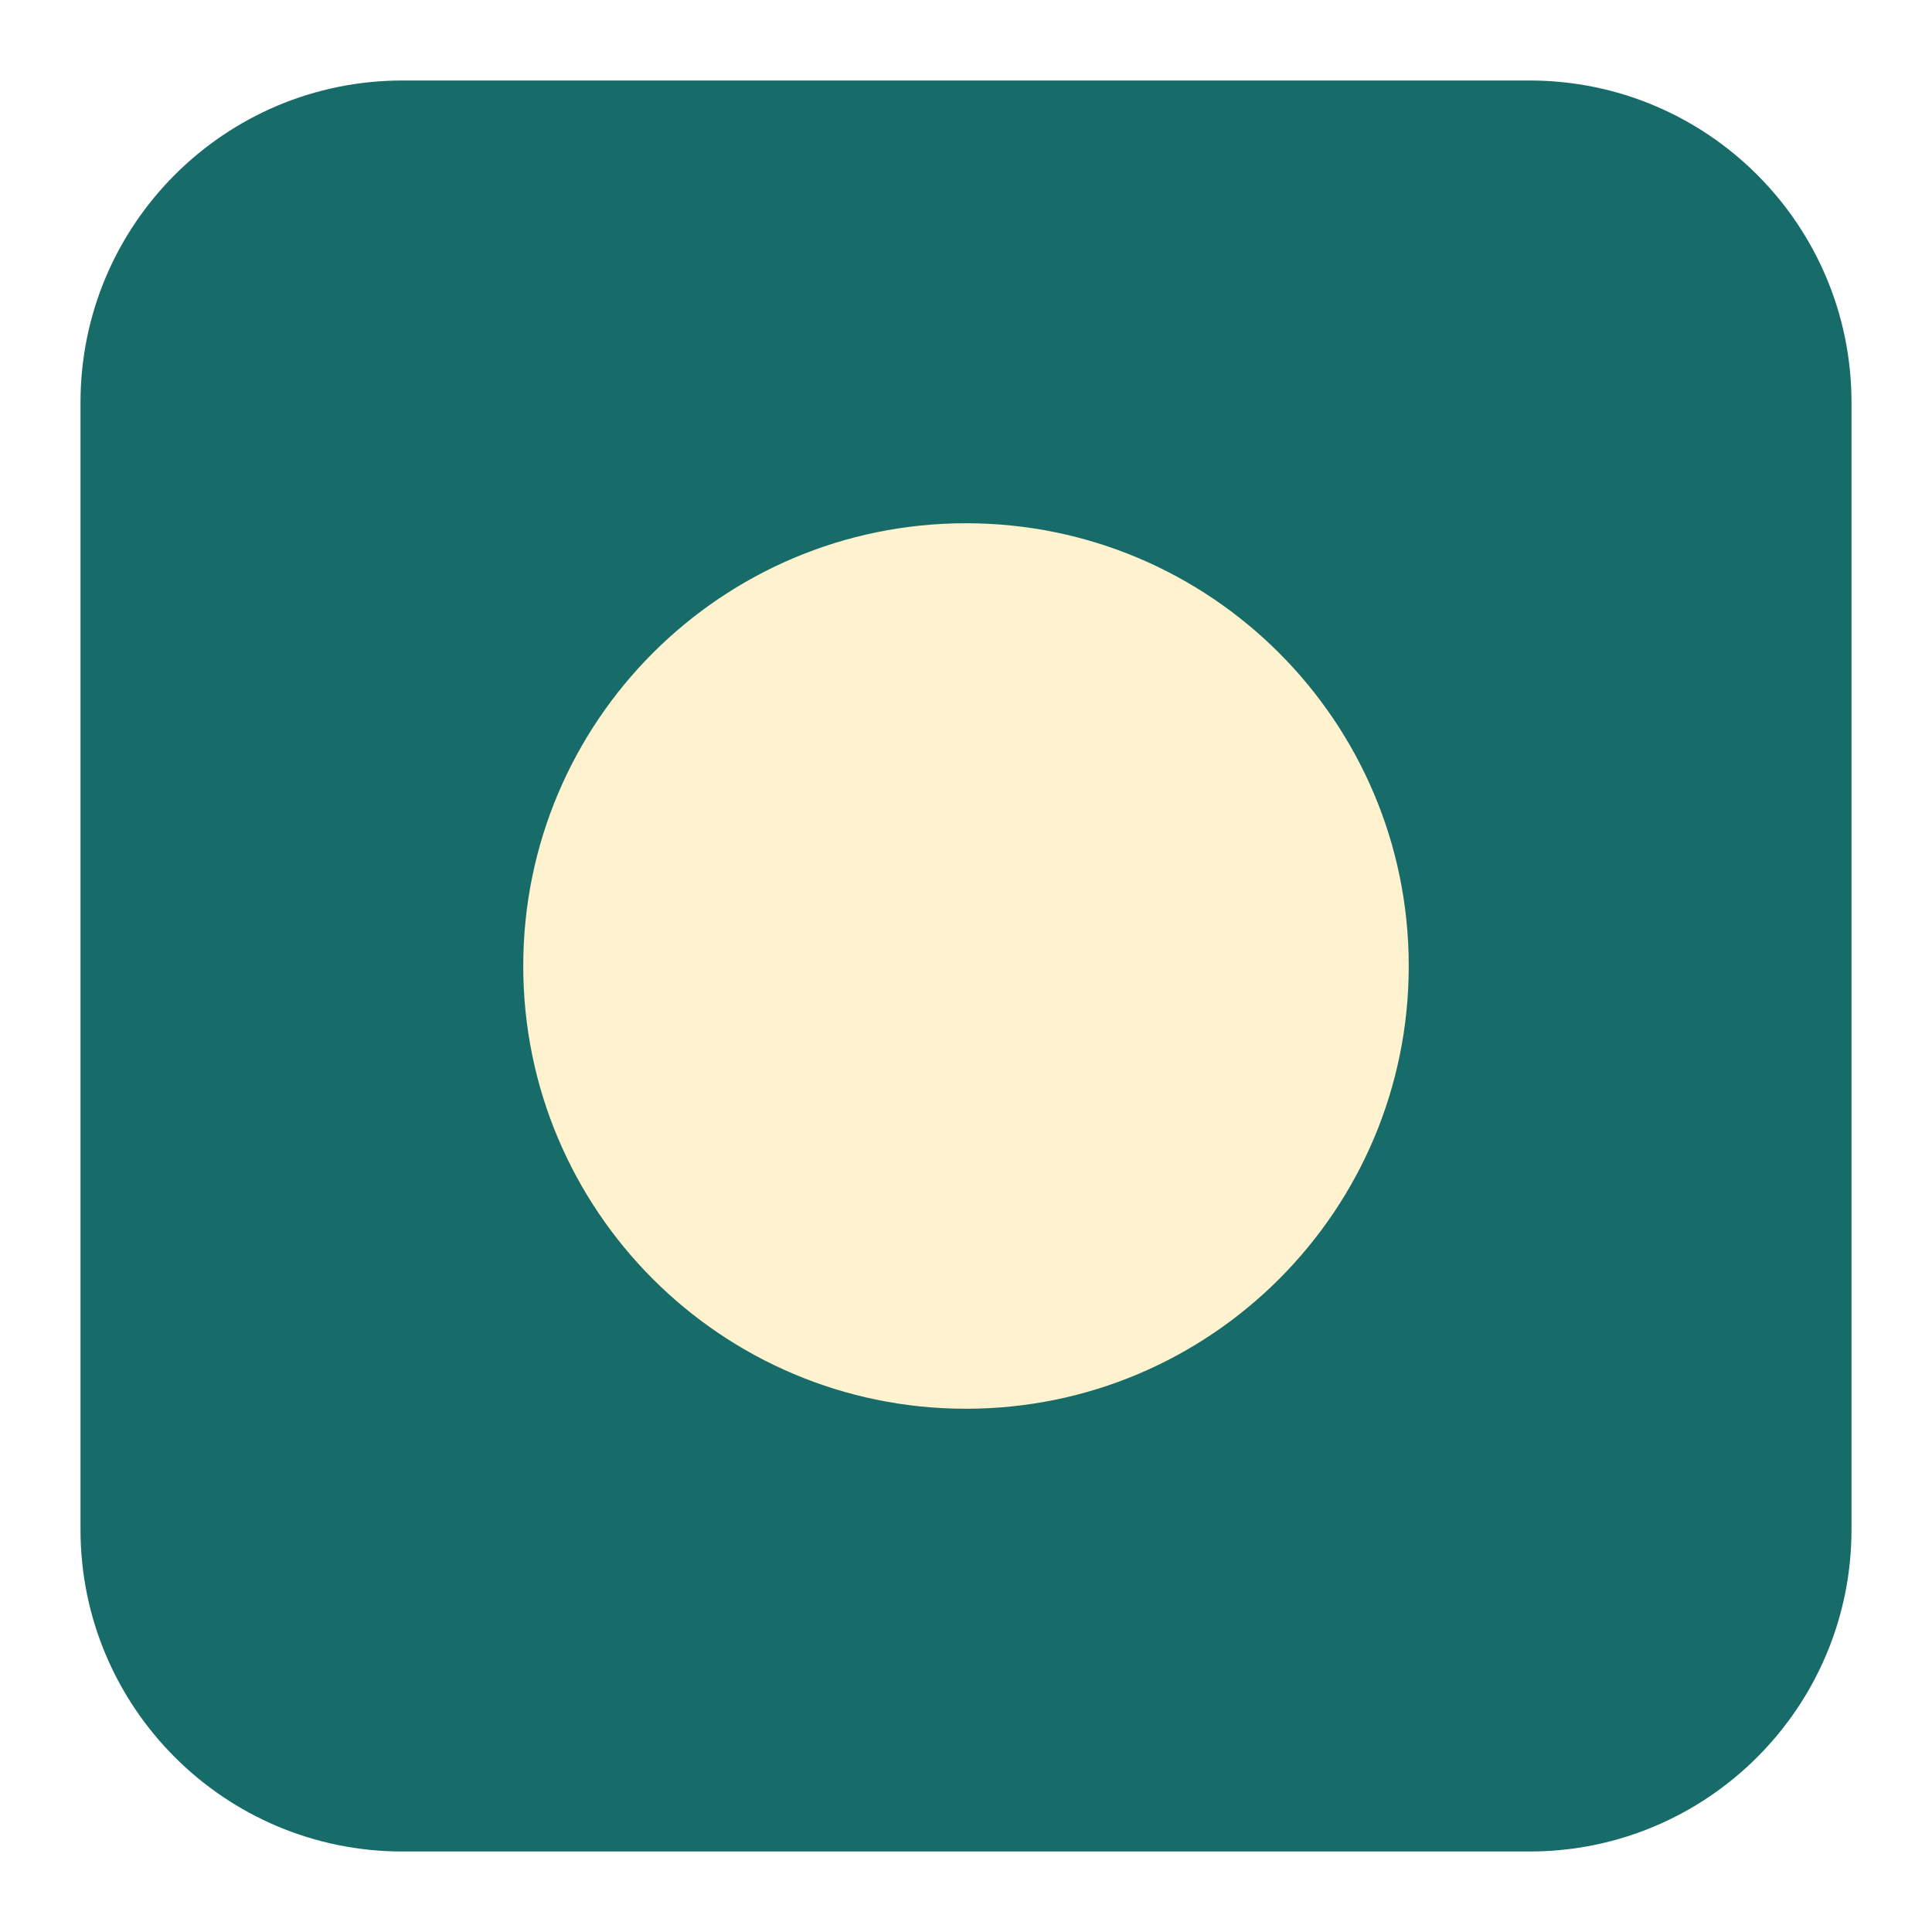
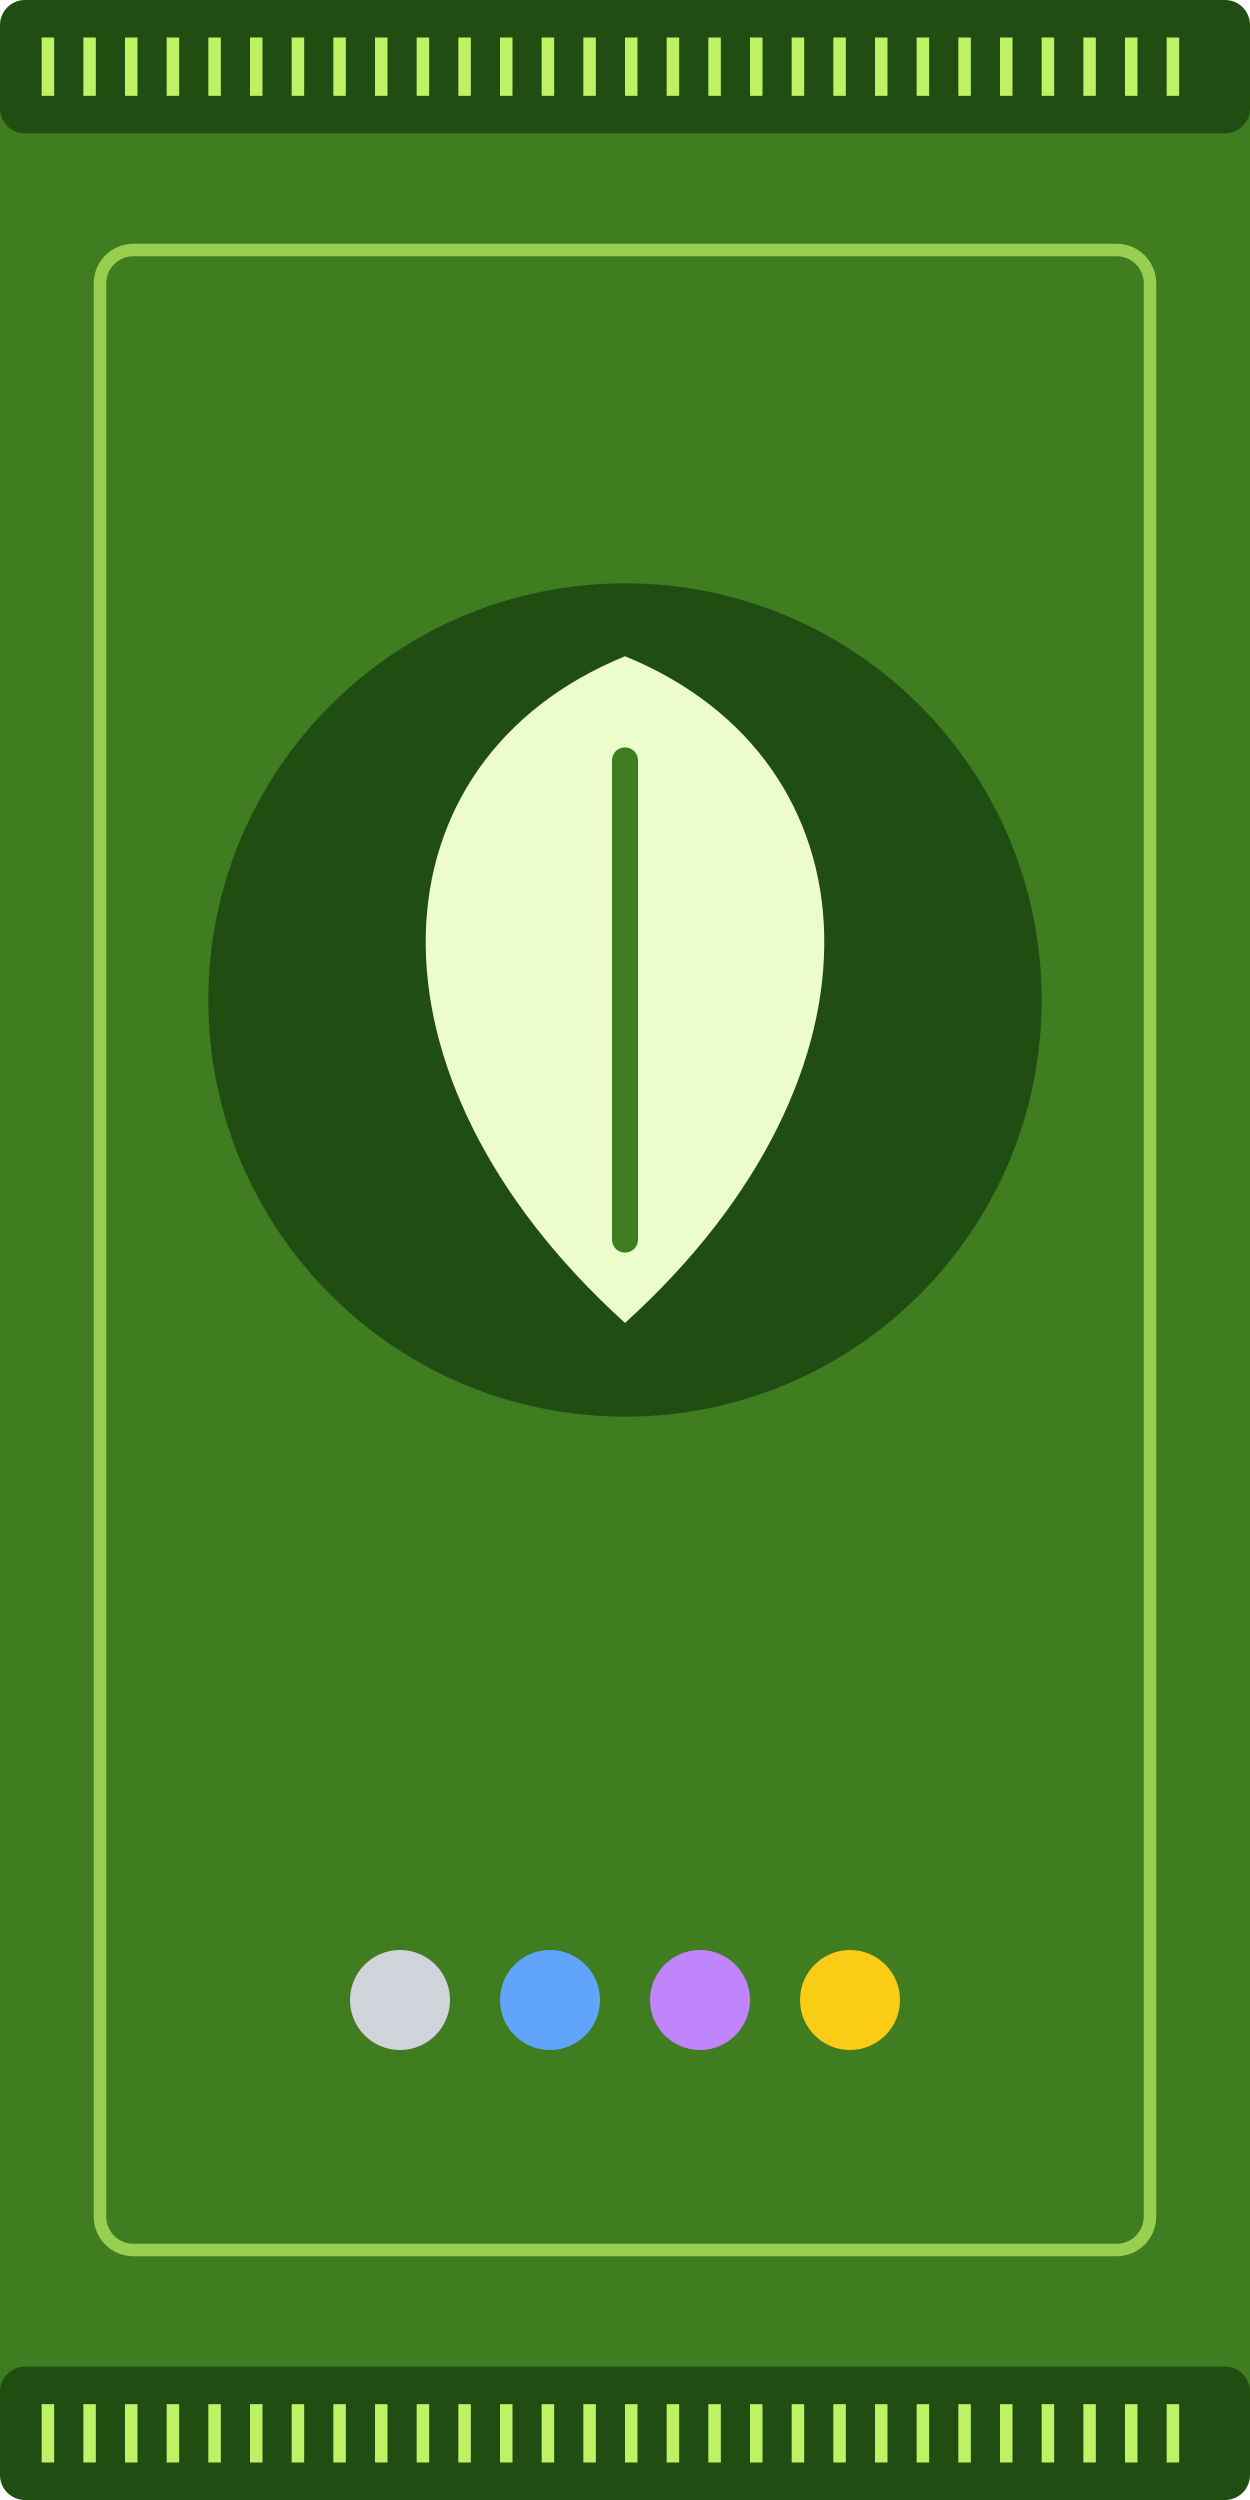
- <svg xmlns="http://www.w3.org/2000/svg" width="96" height="96" viewBox="0 0 96 96">
-   <rect x="4" y="4" width="88" height="88" rx="16" fill="#176b68" />
-   <circle cx="48" cy="48" r="22" fill="#fff2ce" />
+ <svg xmlns="http://www.w3.org/2000/svg" viewBox="0 0 150 300" width="150" height="300">
+   <rect width="150" height="300" rx="8" fill="#3F7D20" />
+   <rect width="150" height="16" rx="3" fill="#1F4D12" />
+   <rect y="284" width="150" height="16" rx="3" fill="#1F4D12" />
+   <line x1="5" y1="8" x2="145" y2="8" stroke="#BEF264" stroke-width="7" stroke-dasharray="1.5 3.5" />
+   <line x1="5" y1="292" x2="145" y2="292" stroke="#BEF264" stroke-width="7" stroke-dasharray="1.5 3.5" />
+   <rect x="12" y="30" width="126" height="240" rx="4" fill="none" stroke="#BEF264" stroke-width="1.5" opacity="0.7" />
+   <circle cx="75" cy="120" r="50" fill="#1F4D12" />
+   <g transform="translate(75 120) scale(1.25) translate(-67.5 -105)">
+     <path d="M67.5 72 C92 82 94 112 67.5 136 C41 112 43 82 67.5 72 Z" fill="#ECFCCB" />
+     <line x1="67.5" y1="82" x2="67.5" y2="128" stroke="#3F7D20" stroke-width="2.5" stroke-linecap="round" />
+   </g>
+   <circle cx="48.0" cy="240" r="6" fill="#D1D5DB" />
+   <circle cx="66.0" cy="240" r="6" fill="#60A5FA" />
+   <circle cx="84.0" cy="240" r="6" fill="#C084FC" />
+   <circle cx="102.0" cy="240" r="6" fill="#FACC15" />
</svg>
